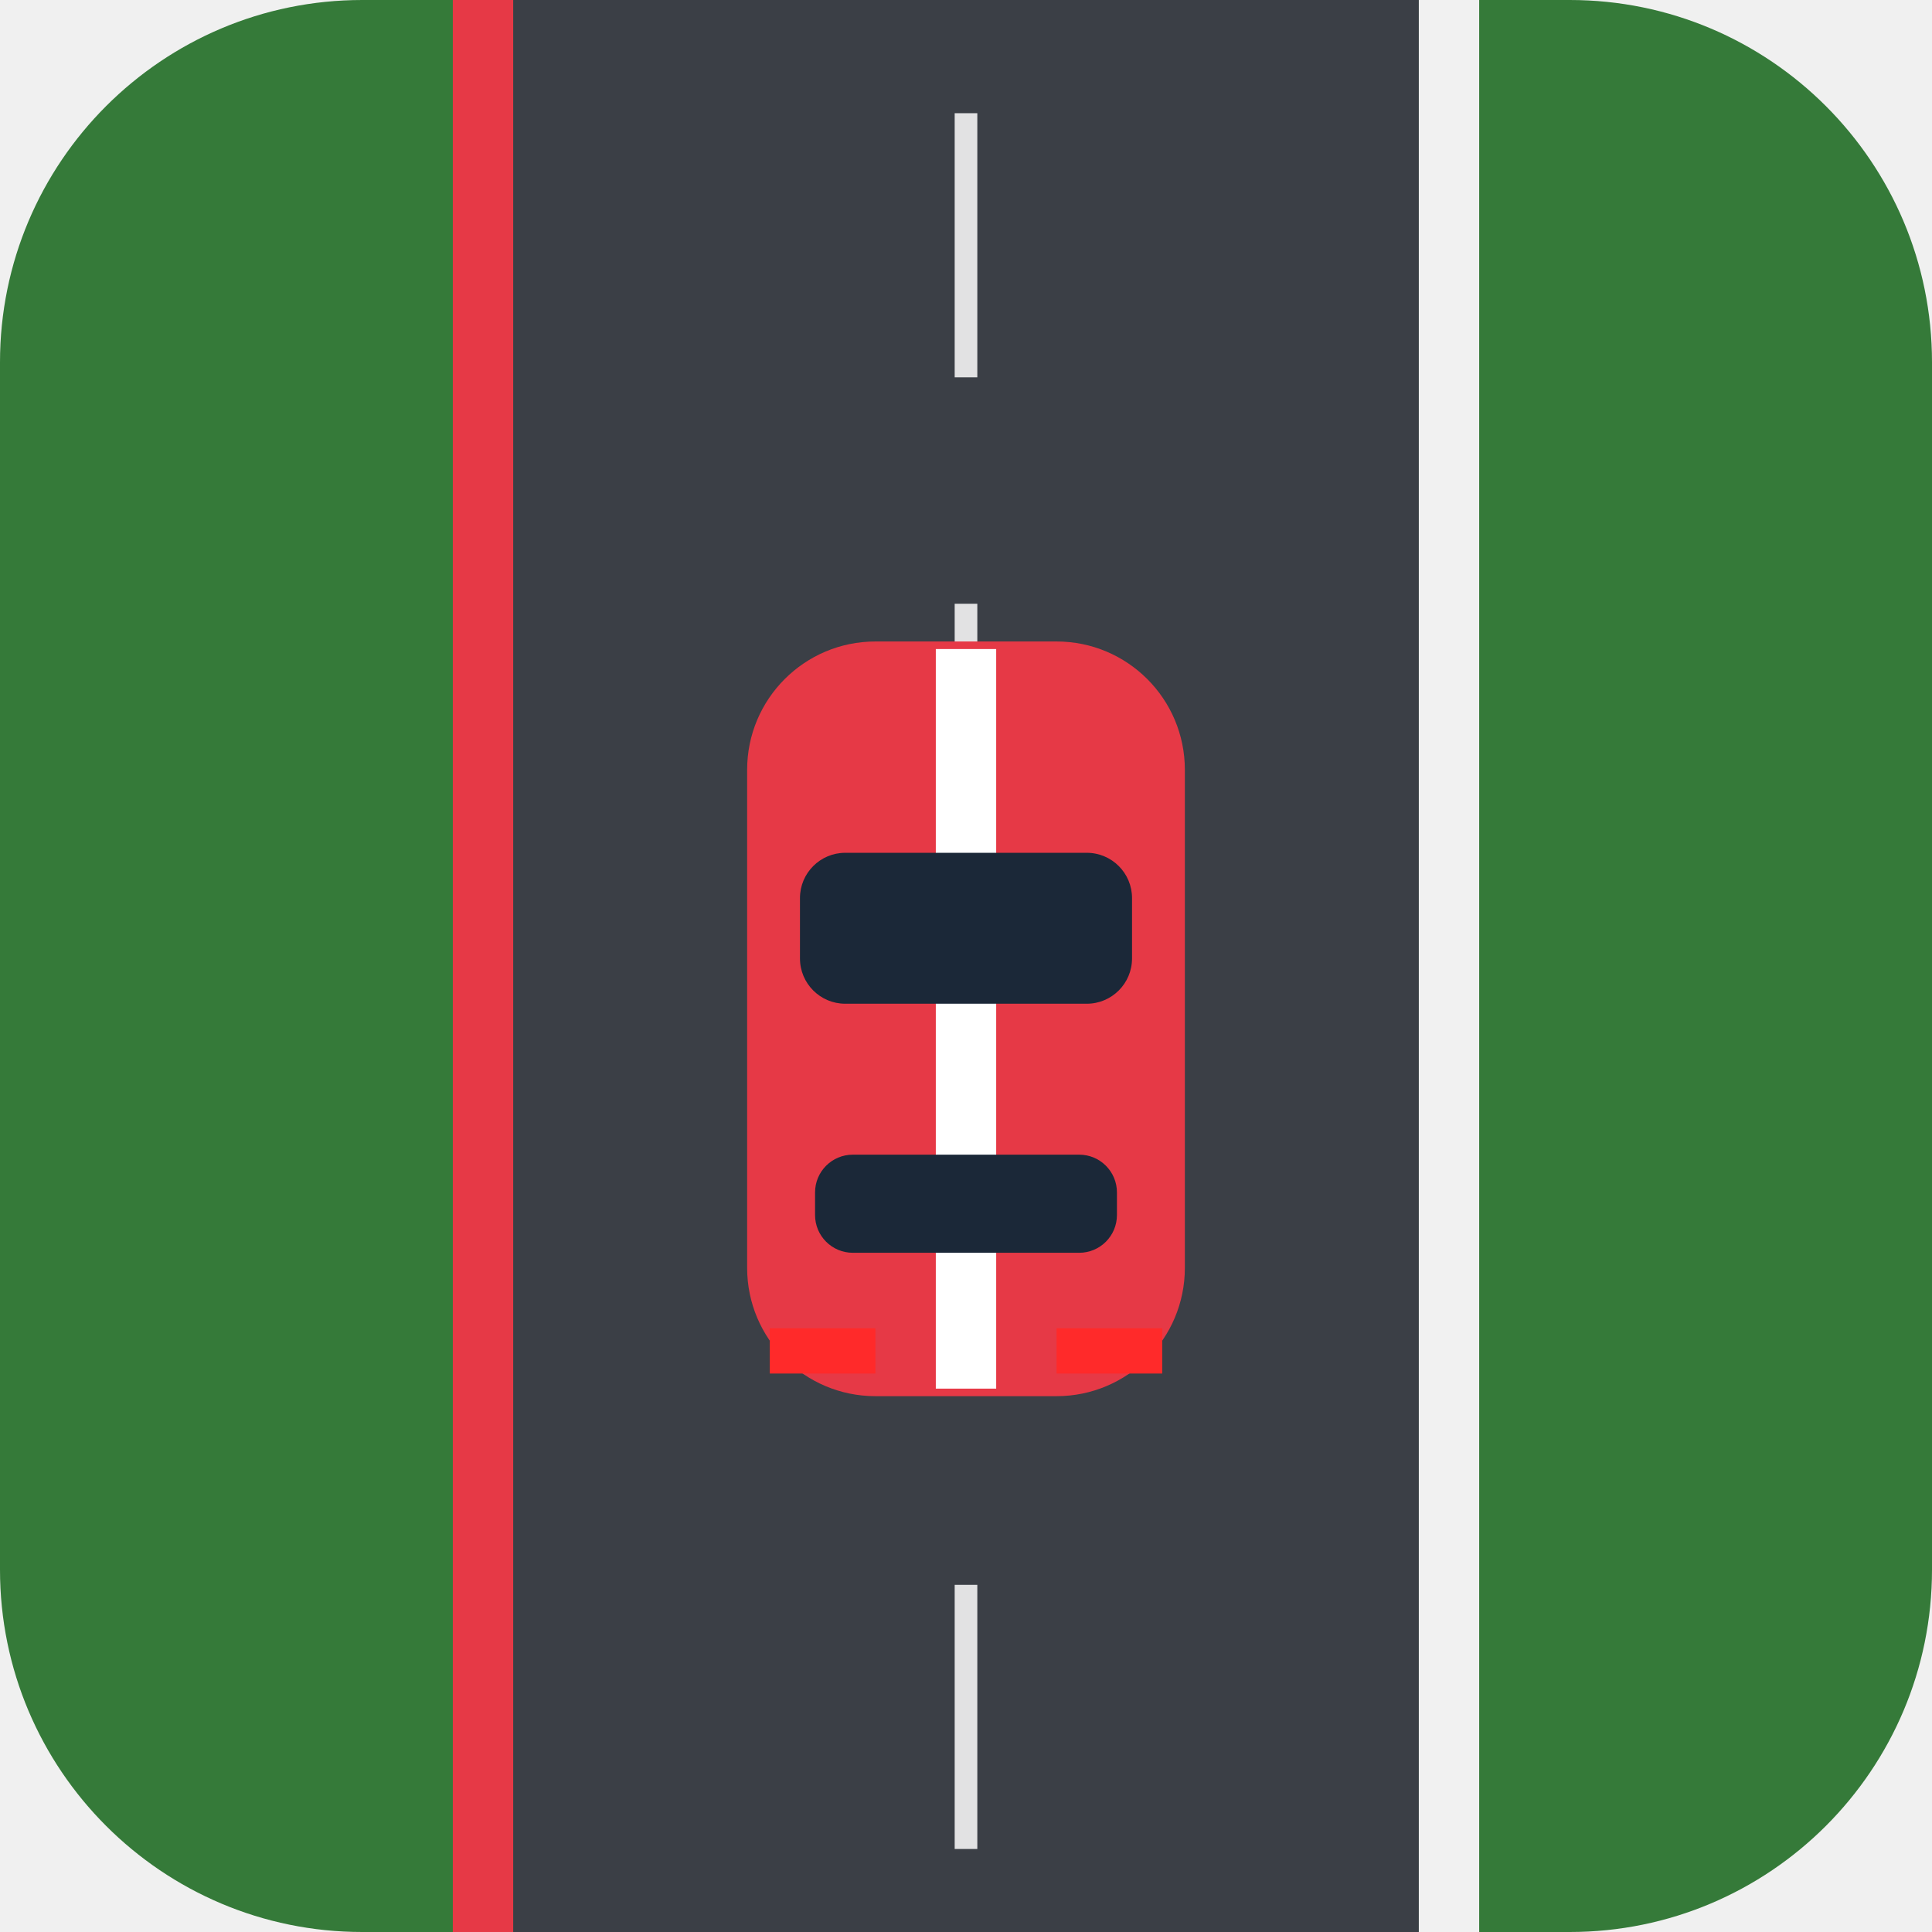
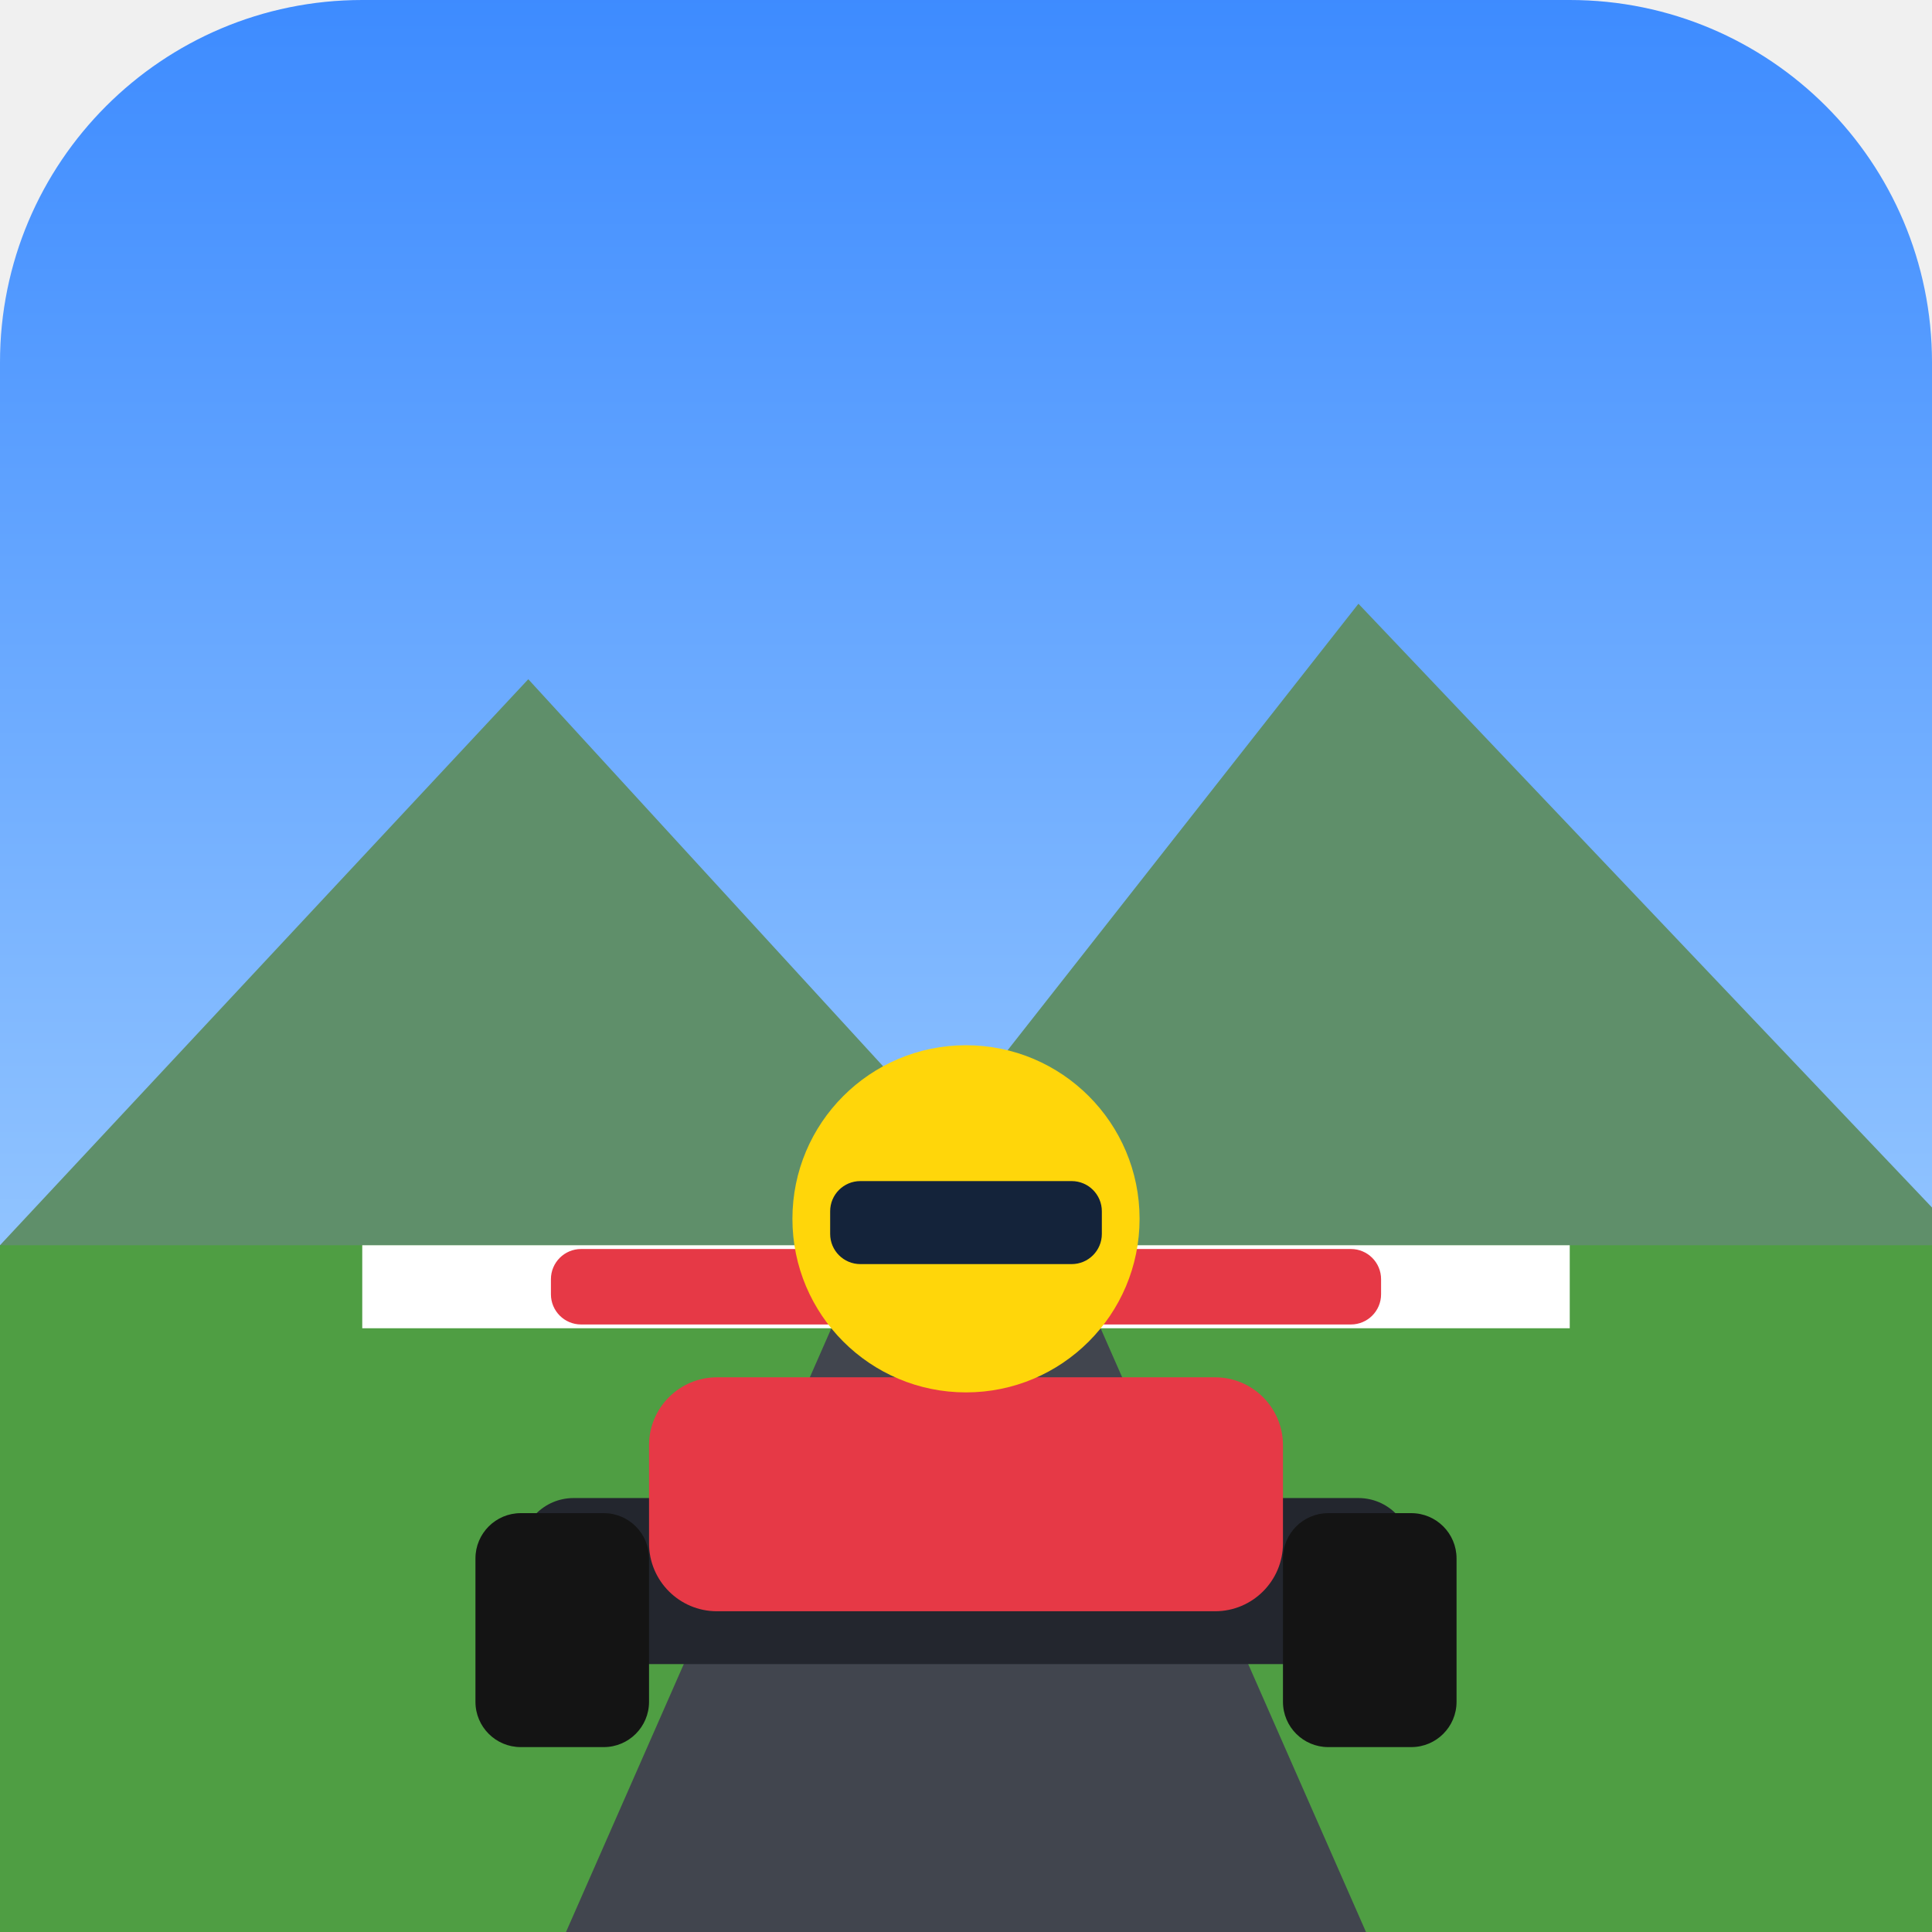
<svg xmlns="http://www.w3.org/2000/svg" viewBox="0 0 512 512">
-   <rect width="512" height="512" rx="96" fill="#357a39" />
-   <rect x="136" y="0" width="240" height="512" fill="#3b3f46" />
-   <rect x="120" y="0" width="16" height="512" fill="#e63946" />
-   <rect x="376" y="0" width="16" height="512" fill="#f1f1f1" />
-   <g fill="#fff" opacity=".85">
-     <rect x="253" y="30" width="6" height="70" />
-     <rect x="253" y="160" width="6" height="70" />
-     <rect x="253" y="290" width="6" height="70" />
-     <rect x="253" y="420" width="6" height="70" />
+   <defs>
+     <linearGradient id="sky" x1="0" y1="0" x2="0" y2="1">
+       <stop offset="0" stop-color="#3d8bff" />
+       <stop offset="1" stop-color="#bfe3ff" />
+     </linearGradient>
+   </defs>
+   <rect width="512" height="512" rx="96" fill="url(#sky)" />
+   <path d="M0 330 L140 180 L250 300 L360 160 L512 320 L512 512 L0 512 Z" fill="#5f8f6a" />
+   <rect y="330" width="512" height="182" fill="#4f9e43" />
+   <path d="M150 512 L230 330 L282 330 L362 512 Z" fill="#41454e" />
+   <rect x="96" y="330" width="320" height="22" fill="#fff" />
+   <g transform="translate(256 405)">
+     <rect x="-118" y="-8" width="236" height="44" rx="14" fill="#23262e" />
+     <rect x="-130" y="-4" width="46" height="62" rx="12" fill="#141414" />
+     <rect x="84" y="-4" width="46" height="62" rx="12" fill="#141414" />
+     <rect x="-84" y="-40" width="168" height="62" rx="18" fill="#e63946" />
+     <rect x="-110" y="-74" width="220" height="20" rx="8" fill="#e63946" />
+     <circle cy="-82" r="46" fill="#ffd60a" />
+     <rect x="-36" y="-92" width="72" height="22" rx="8" fill="#14233a" />
  </g>
-   <rect x="198" y="170" width="116" height="200" rx="34" fill="#e63946" />
-   <rect x="248" y="172" width="16" height="196" fill="#fff" />
-   <rect x="212" y="226" width="88" height="40" rx="12" fill="#1b2838" />
-   <rect x="216" y="306" width="80" height="26" rx="10" fill="#1b2838" />
-   <rect x="204" y="352" width="28" height="12" fill="#ff2a2a" />
-   <rect x="280" y="352" width="28" height="12" fill="#ff2a2a" />
</svg>
